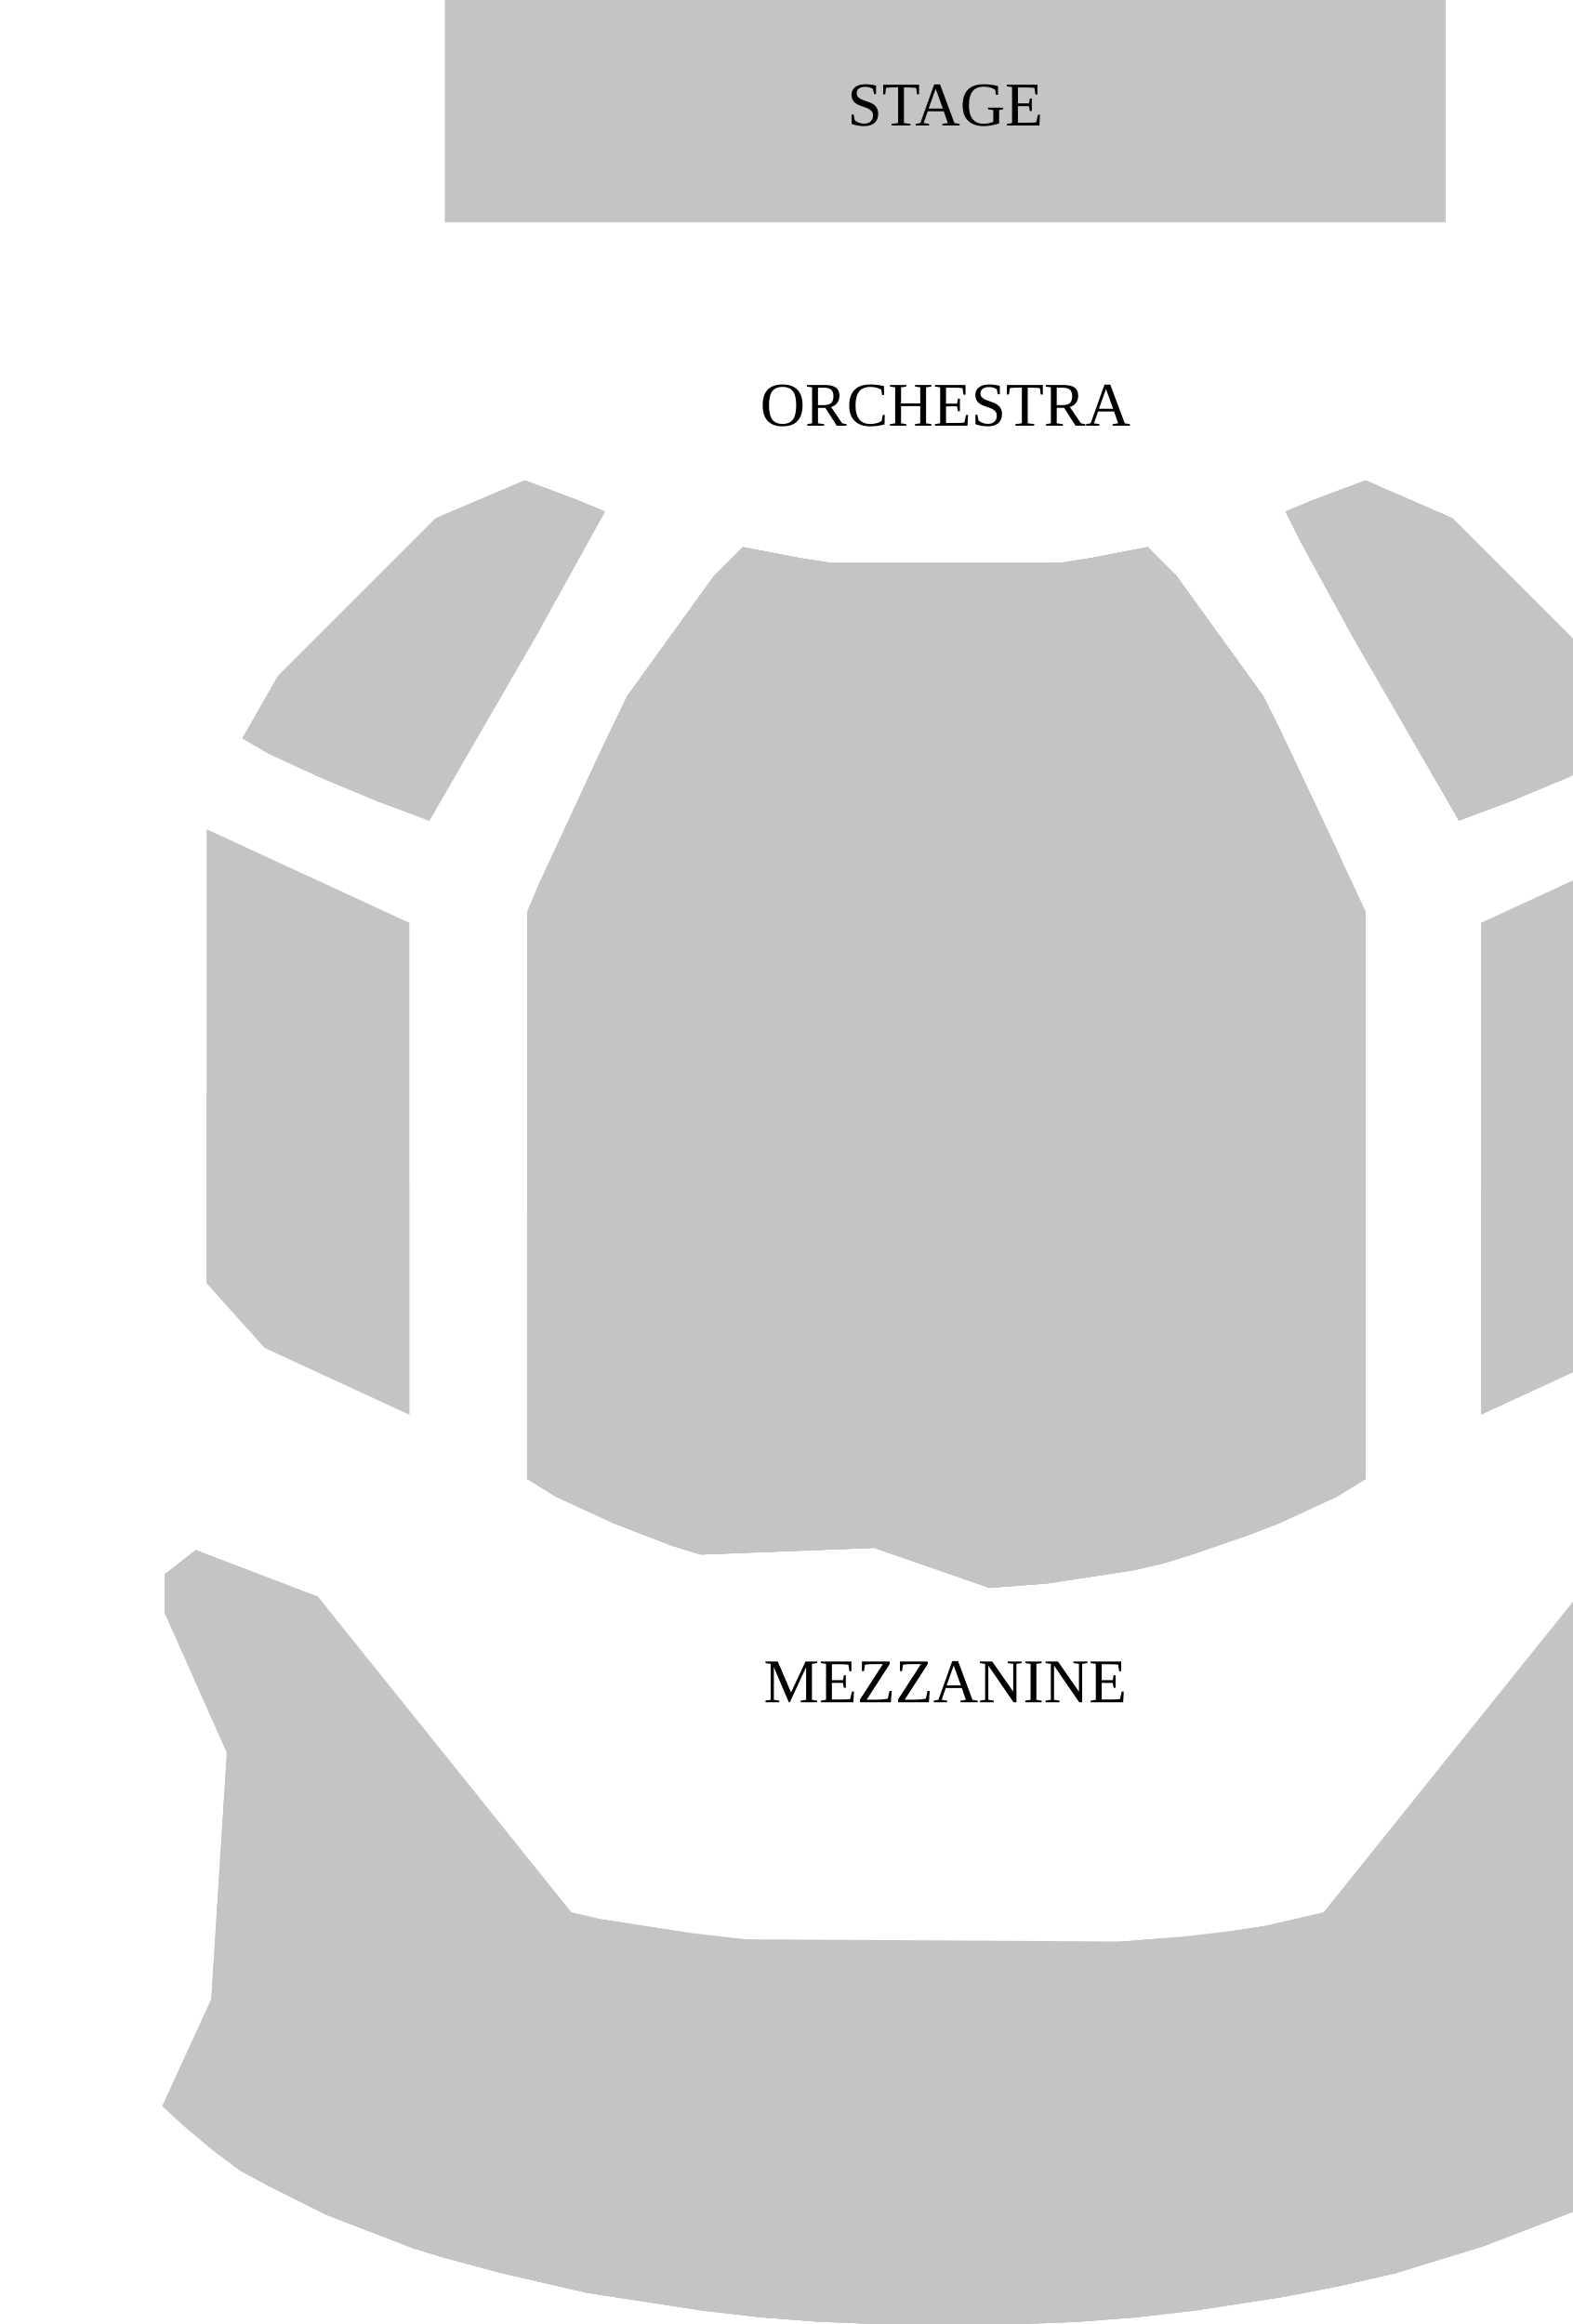
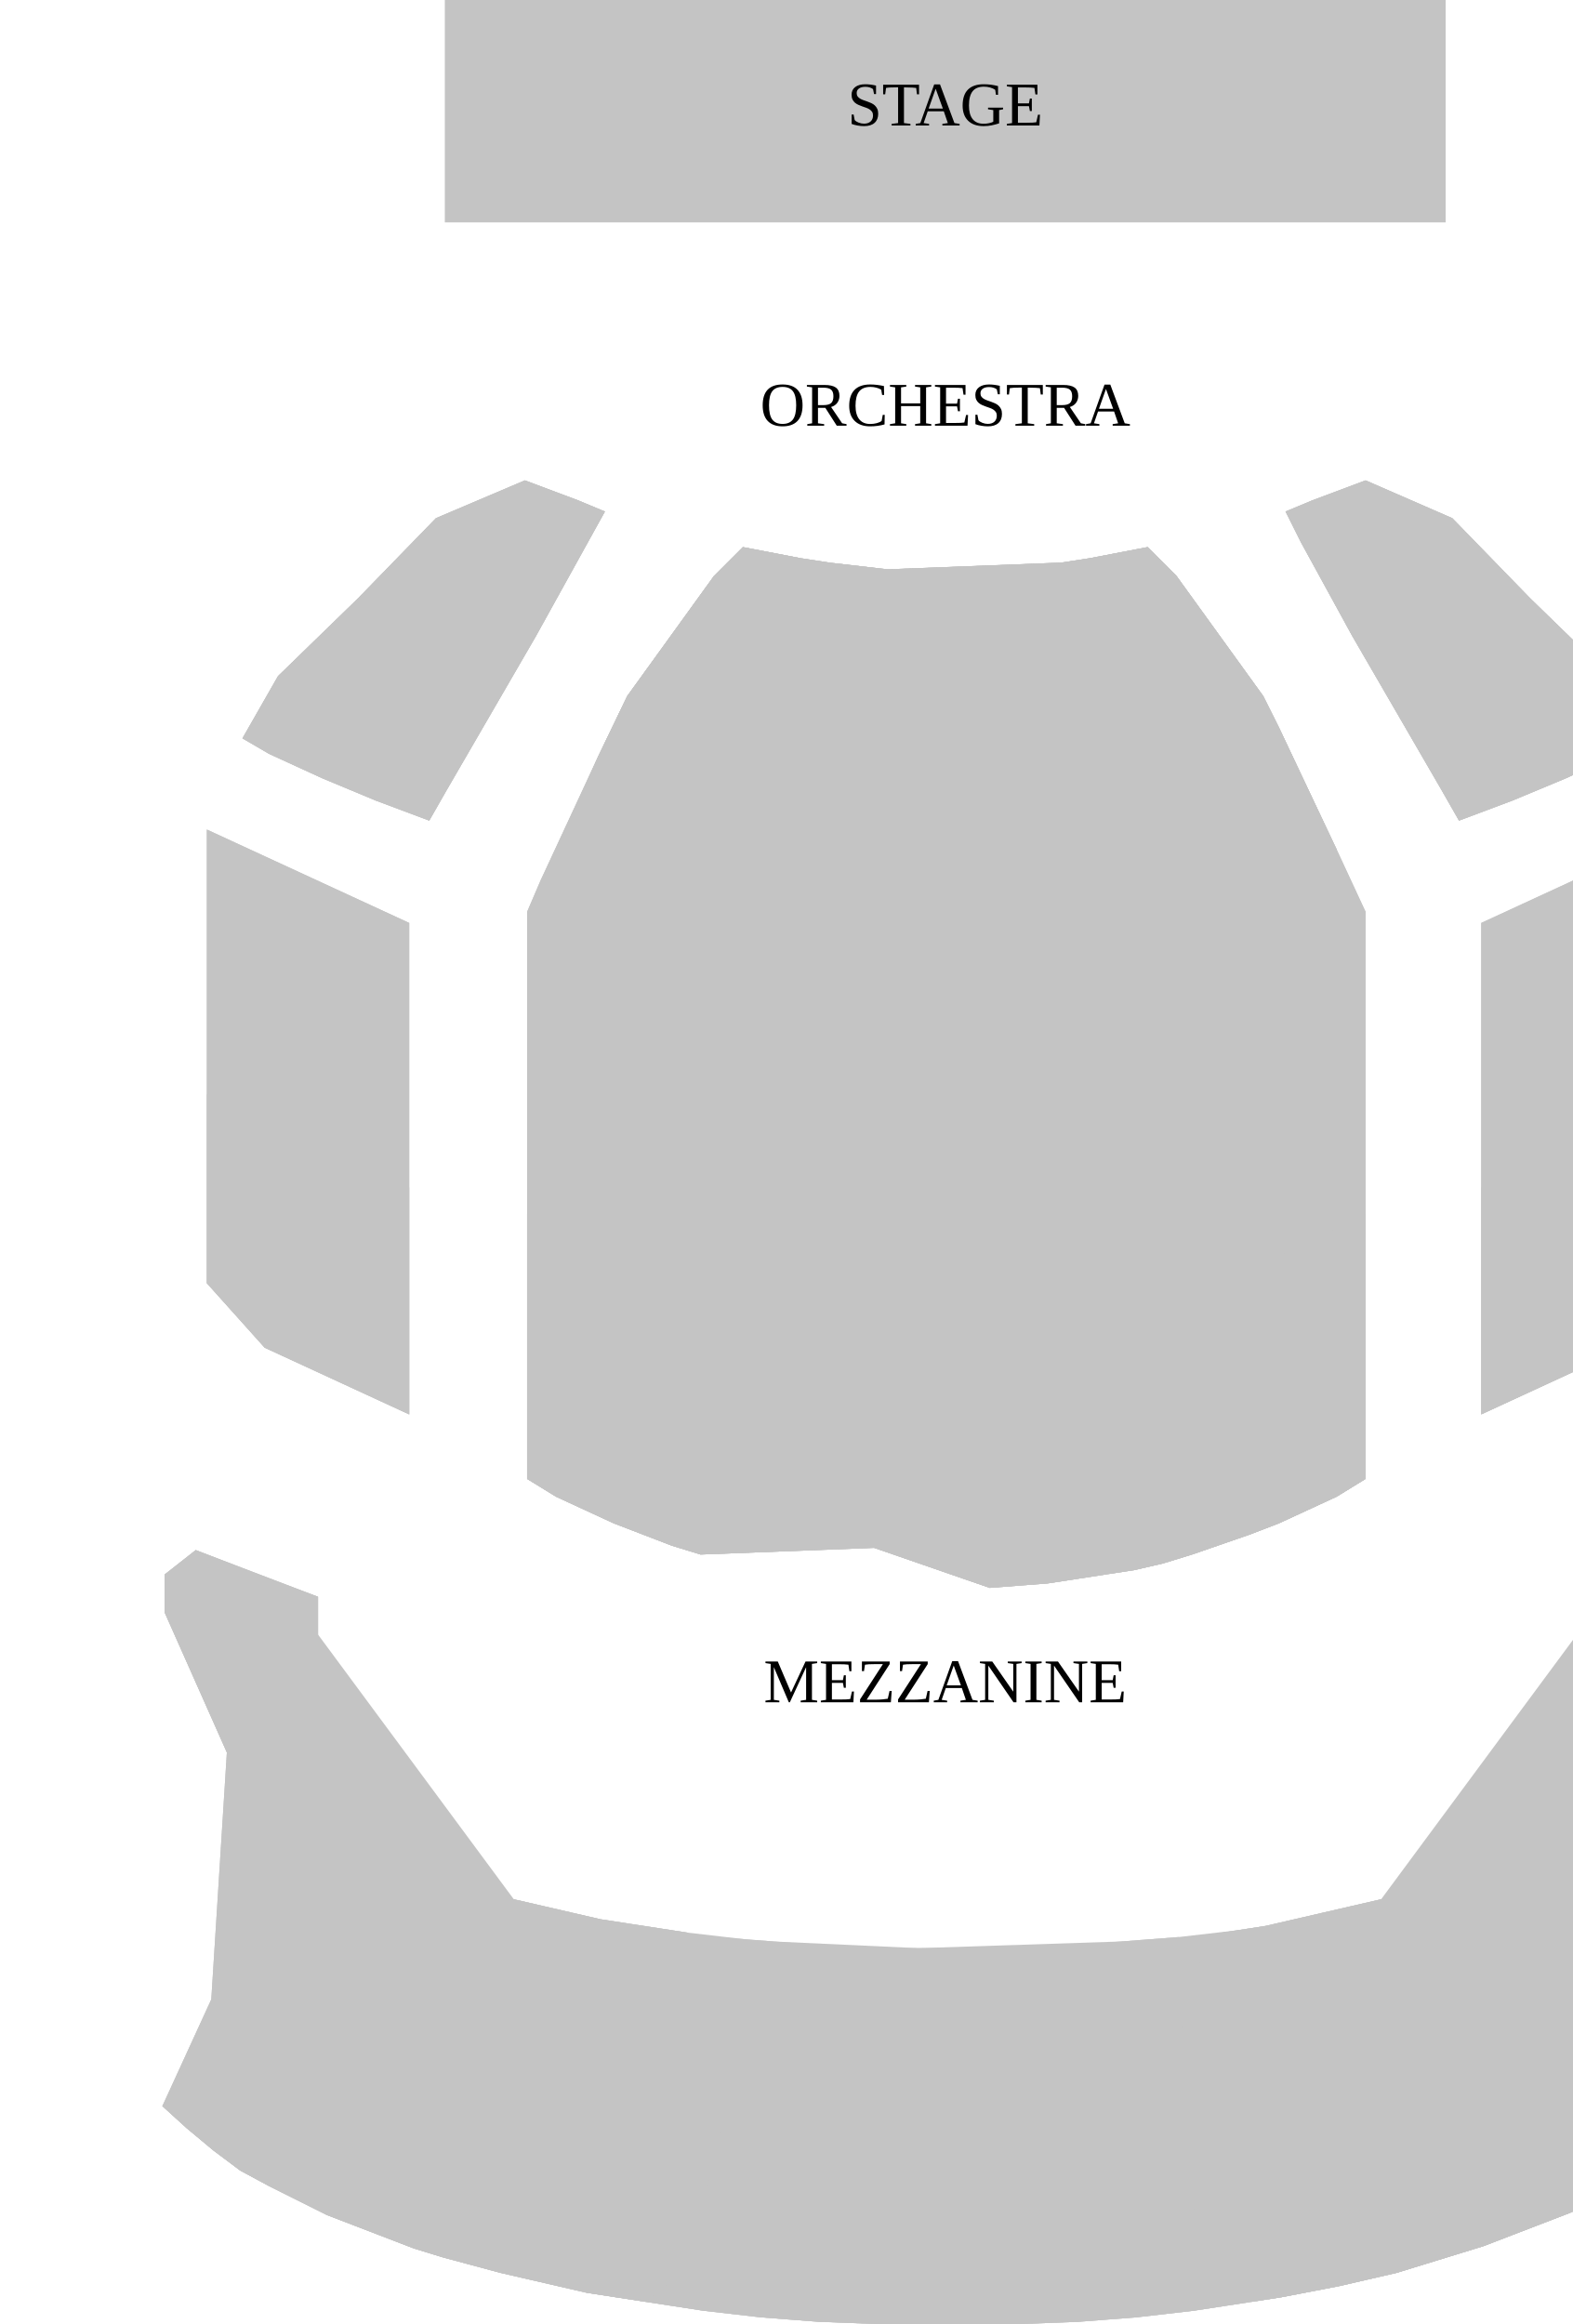
<svg xmlns="http://www.w3.org/2000/svg" viewbox="0 0 850.0 1201.884">
  <g id="stage">
    <rect x="200" y="0" width="450.0" height="100" fill="#C4C4C4" />
    <text font-size="28px" x="425.0" y="50.0" text-anchor="middle" dominant-baseline="middle">STAGE</text>
  </g>
  <g transform="translate(0, 100)">
    <g class="primary-clusters">
      <text x="425.0" y="85" font-size="28px" text-anchor="middle" dominant-baseline="middle">ORCHESTRA</text>
      <text x="425.0" y="659.0" font-size="28px" text-anchor="middle" dominant-baseline="middle">MEZZANINE</text>
      <g class="grouped-orchestra cluster0">
        <polygon data-section="orchestra" data-priority="-1" class="n/a" points="93.0,375.0 93.0,392.0 93.0,409.0 93.0,426.0 93.0,443.0 93.0,460.0 93.0,477.0 119.0,506.0 132.0,512.0 145.0,518.0 158.0,524.0 171.0,530.0 184.0,536.0 184.0,519.0 184.0,502.0 184.0,485.0 184.0,468.0 184.0,451.0 184.0,434.0 184.0,417.0 184.0,400.0 184.0,383.0 184.0,366.0 184.0,349.0 184.0,332.0 184.0,315.0 171.0,309.0 158.0,303.0 145.0,297.0 132.0,291.0 119.0,285.0 106.0,279.0 93.0,273.0 93.0,290.0 93.0,307.0 93.0,324.0 93.0,341.0 93.0,358.0 93.0,375.0" style="fill:#C4C4C4;" />
      </g>
      <g class="grouped-orchestra cluster1">
-         <polygon data-section="orchestra" data-priority="-1" class="n/a" points="117.0,218.0 109.0,232.0 121.0,239.0 145.0,250.0 157.0,255.0 169.0,260.0 193.0,269.0 241.0,186.0 272.0,130.0 260.0,125.0 236.0,116.0 196.0,133.0 125.0,204.0 117.0,218.0" style="fill:#C4C4C4;" />
+         <polygon data-section="orchestra" data-priority="-1" class="n/a" points="109.0,232.0 121.0,239.0 145.0,250.0 157.0,255.0 169.0,260.0 193.0,269.0 201.0,255.0 241.0,186.0 272.0,130.0 260.0,125.0 236.0,116.0 196.0,133.0 161.0,169.0 125.0,204.0 117.0,218.0 109.0,232.0" style="fill:#C4C4C4;" />
      </g>
      <g class="grouped-orchestra cluster2">
        <polygon data-section="orchestra" data-priority="-1" class="n/a" points="237.0,344.0 237.0,361.0 237.0,378.0 237.0,395.0 237.0,412.0 237.0,429.0 237.0,446.0 237.0,463.0 237.0,480.0 237.0,497.0 237.0,514.0 237.0,531.0 237.0,548.0 237.0,565.0 250.0,573.0 263.0,579.0 276.0,585.0 289.0,590.0 302.0,595.0 315.0,599.0 393.0,596.0 445.0,614.0 458.0,613.0 471.0,612.0 484.0,610.0 497.0,608.0 510.0,606.0 523.0,603.0 536.0,599.0 562.0,590.0 575.0,585.0 588.0,579.0 601.0,573.0 614.0,565.0 614.0,548.0 614.0,531.0 614.0,514.0 614.0,497.0 614.0,480.0 614.0,463.0 614.0,446.0 614.0,429.0 614.0,412.0 614.0,395.0 614.0,378.0 614.0,361.0 614.0,344.0 614.0,327.0 614.0,310.0 601.0,282.0 575.0,227.0 568.0,213.0 529.0,159.0 516.0,146.0 490.0,151.0 477.0,153.0 399.0,156.0 373.0,153.0 360.0,151.0 334.0,146.0 321.0,159.0 282.0,213.0 269.0,240.0 243.0,296.0 237.0,310.0 237.0,327.0 237.0,344.0" style="fill:#C4C4C4;" />
      </g>
      <g class="grouped-orchestra cluster3">
        <polygon data-section="orchestra" data-priority="-1" class="n/a" points="666.0,400.0 666.0,417.0 666.0,434.0 666.0,451.0 666.0,468.0 666.0,485.0 666.0,502.0 666.0,519.0 666.0,536.0 679.0,530.0 692.0,524.0 705.0,518.0 718.0,512.0 731.0,506.0 757.0,477.0 757.0,460.0 757.0,443.0 757.0,426.0 757.0,409.0 757.0,392.0 757.0,375.0 757.0,358.0 757.0,341.0 757.0,324.0 757.0,307.0 757.0,290.0 757.0,273.0 744.0,279.0 731.0,285.0 718.0,291.0 705.0,297.0 692.0,303.0 679.0,309.0 666.0,315.0 666.0,332.0 666.0,349.0 666.0,366.0 666.0,383.0 666.0,400.0" style="fill:#C4C4C4;" />
      </g>
      <g class="grouped-orchestra cluster4">
-         <polygon data-section="orchestra" data-priority="-1" class="n/a" points="578.0,130.0 585.0,144.0 608.0,186.0 656.0,269.0 680.0,260.0 692.0,255.0 704.0,250.0 728.0,239.0 740.0,232.0 732.0,218.0 724.0,204.0 653.0,133.0 614.0,116.0 590.0,125.0 578.0,130.0" style="fill:#C4C4C4;" />
+         <polygon data-section="orchestra" data-priority="-1" class="n/a" points="578.0,130.0 585.0,144.0 608.0,186.0 648.0,255.0 656.0,269.0 680.0,260.0 692.0,255.0 704.0,250.0 728.0,239.0 740.0,232.0 732.0,218.0 724.0,204.0 688.0,169.0 653.0,133.0 614.0,116.0 590.0,125.0 578.0,130.0" style="fill:#C4C4C4;" />
      </g>
      <g class="grouped-mezzanine cluster0">
-         <polygon data-section="mezzanine" data-priority="-1" class="n/a" points="102.0,688.0 95.0,799.0 73.0,847.0 84.0,857.0 96.0,867.0 108.0,876.0 121.0,883.0 147.0,896.0 160.0,901.0 173.0,906.0 186.0,911.0 199.0,915.0 225.0,922.0 238.0,925.0 251.0,928.0 264.0,931.0 277.0,933.0 290.0,935.0 303.0,937.0 316.0,939.0 342.0,942.0 355.0,943.0 368.0,944.0 394.0,945.0 407.0,945.0 420.0,945.0 433.0,945.0 446.0,945.0 459.0,945.0 485.0,944.0 498.0,943.0 511.0,942.0 537.0,939.0 550.0,937.0 563.0,935.0 576.0,933.0 602.0,928.0 615.0,925.0 628.0,922.0 641.0,918.0 654.0,914.0 667.0,910.0 680.0,905.0 693.0,900.0 706.0,895.0 719.0,889.0 732.0,882.0 745.0,875.0 757.0,866.0 780.0,847.0 758.0,798.0 750.0,688.0 778.0,625.0 778.0,608.0 764.0,597.0 736.0,608.0 709.0,618.0 709.0,635.0 709.0,652.0 621.0,754.0 608.0,757.0 595.0,760.0 582.0,763.0 569.0,766.0 556.0,768.0 530.0,771.0 517.0,772.0 504.0,773.0 491.0,774.0 478.0,775.0 452.0,776.0 413.0,776.0 400.0,776.0 374.0,775.0 361.0,774.0 348.0,773.0 335.0,772.0 309.0,769.0 296.0,767.0 283.0,765.0 270.0,763.0 257.0,760.0 244.0,757.0 231.0,754.0 143.0,652.0 143.0,635.0 143.0,618.0 116.0,608.0 88.0,597.0 74.0,608.0 74.0,625.0 102.0,688.0" style="fill:#C4C4C4;" />
+         <polygon data-section="mezzanine" data-priority="-1" class="n/a" points="102.0,688.0 95.0,799.0 73.0,847.0 84.0,857.0 96.0,867.0 108.0,876.0 121.0,883.0 147.0,896.0 160.0,901.0 173.0,906.0 186.0,911.0 199.0,915.0 225.0,922.0 238.0,925.0 251.0,928.0 264.0,931.0 277.0,933.0 290.0,935.0 303.0,937.0 316.0,939.0 342.0,942.0 355.0,943.0 368.0,944.0 394.0,945.0 407.0,945.0 420.0,945.0 433.0,945.0 446.0,945.0 459.0,945.0 485.0,944.0 498.0,943.0 511.0,942.0 537.0,939.0 550.0,937.0 563.0,935.0 576.0,933.0 602.0,928.0 615.0,925.0 628.0,922.0 641.0,918.0 654.0,914.0 667.0,910.0 680.0,905.0 693.0,900.0 706.0,895.0 719.0,889.0 732.0,882.0 745.0,875.0 757.0,866.0 780.0,847.0 758.0,798.0 750.0,688.0 778.0,625.0 778.0,608.0 764.0,597.0 736.0,608.0 709.0,618.0 709.0,635.0 709.0,652.0 647.0,747.0 634.0,751.0 621.0,754.0 608.0,757.0 595.0,760.0 582.0,763.0 569.0,766.0 556.0,768.0 530.0,771.0 517.0,772.0 504.0,773.0 491.0,774.0 478.0,775.0 452.0,776.0 413.0,776.0 400.0,776.0 374.0,775.0 361.0,774.0 348.0,773.0 335.0,772.0 309.0,769.0 296.0,767.0 283.0,765.0 270.0,763.0 257.0,760.0 244.0,757.0 231.0,754.0 218.0,751.0 205.0,747.0 143.0,652.0 143.0,635.0 143.0,618.0 116.0,608.0 88.0,597.0 74.0,608.0 74.0,625.0 102.0,688.0" style="fill:#C4C4C4;" />
      </g>
    </g>
    <g class="grouped-Orchestra">
      <polygon data-section="Orchestra" data-priority="0" class="52340" points="666.0,349.0 666.0,366.0 666.0,383.0 666.0,400.0 666.0,417.0 666.0,434.0 666.0,451.0 666.0,468.0 666.0,485.0 666.0,502.0 666.0,519.0 666.0,536.0 679.0,530.0 692.0,524.0 705.0,518.0 718.0,512.0 731.0,506.0 757.0,477.0 757.0,460.0 757.0,443.0 757.0,426.0 757.0,409.0 757.0,392.0 757.0,375.0 757.0,358.0 757.0,341.0 757.0,324.0 757.0,307.0 757.0,290.0 757.0,273.0 744.0,279.0 731.0,285.0 718.0,291.0 705.0,297.0 692.0,303.0 679.0,309.0 666.0,315.0 666.0,332.0 666.0,349.0" style="fill:#C4C4C4;" />
      <polygon data-section="Orchestra" data-priority="0" class="52340" points="93.0,375.0 93.0,392.0 93.0,409.0 93.0,426.0 93.0,443.0 93.0,460.0 93.0,477.0 119.0,506.0 132.0,512.0 145.0,518.0 158.0,524.0 171.0,530.0 184.0,536.0 184.0,519.0 184.0,502.0 184.0,485.0 184.0,468.0 184.0,451.0 184.0,434.0 184.0,417.0 184.0,400.0 184.0,383.0 184.0,366.0 184.0,349.0 184.0,332.0 184.0,315.0 171.0,309.0 158.0,303.0 145.0,297.0 132.0,291.0 119.0,285.0 106.0,279.0 93.0,273.0 93.0,290.0 93.0,307.0 93.0,324.0 93.0,341.0 93.0,358.0 93.0,375.0" style="fill:#C4C4C4;" />
      <polygon data-section="Orchestra" data-priority="0" class="52340" points="237.0,344.0 237.0,361.0 237.0,378.0 237.0,395.0 237.0,412.0 237.0,429.0 237.0,446.0 237.0,463.0 237.0,480.0 237.0,497.0 237.0,514.0 237.0,531.0 237.0,548.0 237.0,565.0 250.0,573.0 263.0,579.0 276.0,585.0 289.0,590.0 302.0,595.0 315.0,599.0 393.0,596.0 445.0,614.0 458.0,613.0 471.0,612.0 484.0,610.0 497.0,608.0 510.0,606.0 523.0,603.0 536.0,599.0 562.0,590.0 575.0,585.0 588.0,579.0 601.0,573.0 614.0,565.0 614.0,548.0 614.0,531.0 614.0,514.0 614.0,497.0 614.0,480.0 614.0,463.0 614.0,446.0 614.0,429.0 614.0,412.0 614.0,395.0 614.0,378.0 614.0,361.0 614.0,344.0 614.0,327.0 614.0,310.0 601.0,282.0 575.0,227.0 568.0,213.0 529.0,159.0 516.0,146.0 490.0,151.0 477.0,153.0 399.0,156.0 373.0,153.0 360.0,151.0 334.0,146.0 321.0,159.0 282.0,213.0 269.0,240.0 243.0,296.0 237.0,310.0 237.0,327.0 237.0,344.0" style="fill:#C4C4C4;" />
-       <polygon data-section="Orchestra" data-priority="0" class="52340" points="117.0,218.0 109.0,232.0 121.0,239.0 145.0,250.0 157.0,255.0 169.0,260.0 193.0,269.0 241.0,186.0 272.0,130.0 260.0,125.0 236.0,116.0 196.0,133.0 125.0,204.0 117.0,218.0" style="fill:#C4C4C4;" />
-       <polygon data-section="Orchestra" data-priority="0" class="52340" points="578.0,130.0 585.0,144.0 608.0,186.0 656.0,269.0 680.0,260.0 692.0,255.0 704.0,250.0 728.0,239.0 740.0,232.0 732.0,218.0 724.0,204.0 653.0,133.0 614.0,116.0 590.0,125.0 578.0,130.0" style="fill:#C4C4C4;" />
+       <polygon data-section="Orchestra" data-priority="0" class="52340" points="109.0,232.0 121.0,239.0 145.0,250.0 157.0,255.0 169.0,260.0 193.0,269.0 201.0,255.0 241.0,186.0 272.0,130.0 260.0,125.0 236.0,116.0 196.0,133.0 161.0,169.0 125.0,204.0 117.0,218.0 109.0,232.0" style="fill:#C4C4C4;" />
+       <polygon data-section="Orchestra" data-priority="0" class="52340" points="578.0,130.0 585.0,144.0 608.0,186.0 648.0,255.0 656.0,269.0 680.0,260.0 692.0,255.0 704.0,250.0 728.0,239.0 740.0,232.0 732.0,218.0 724.0,204.0 688.0,169.0 653.0,133.0 614.0,116.0 590.0,125.0 578.0,130.0" style="fill:#C4C4C4;" />
    </g>
    <g class="grouped-Last Row Mezzanine">
-       <polygon data-section="Last Row Mezzanine" data-priority="1" class="52328" points="121.0,883.0 147.0,896.0 160.0,901.0 173.0,906.0 186.0,911.0 199.0,915.0 225.0,922.0 238.0,925.0 251.0,928.0 264.0,931.0 277.0,933.0 290.0,935.0 303.0,937.0 316.0,939.0 342.0,942.0 355.0,943.0 368.0,944.0 394.0,945.0 407.0,945.0 420.0,945.0 433.0,945.0 446.0,945.0 459.0,945.0 485.0,944.0 498.0,943.0 511.0,942.0 537.0,939.0 550.0,937.0 563.0,935.0 576.0,933.0 602.0,928.0 615.0,925.0 628.0,922.0 641.0,918.0 654.0,914.0 667.0,910.0 680.0,905.0 693.0,900.0 706.0,895.0 719.0,889.0 732.0,882.0 745.0,875.0 757.0,866.0 780.0,847.0 751.0,853.0 556.1,918.0 504.1,924.0 491.1,925.0 478.1,926.0 374.1,926.0 361.1,925.0 348.1,924.0 296.1,918.0 101.0,853.0 73.0,847.0 84.0,857.0 96.0,867.0 108.0,876.0 121.0,883.0" style="fill:#C4C4C4;" />
+       <polygon data-section="Last Row Mezzanine" data-priority="1" class="52328" points="96.0,867.0 108.0,876.0 121.0,883.0 147.0,896.0 160.0,901.0 173.0,906.0 186.0,911.0 199.0,915.0 225.0,922.0 238.0,925.0 251.0,928.0 264.0,931.0 277.0,933.0 290.0,935.0 303.0,937.0 316.0,939.0 342.0,942.0 355.0,943.0 368.0,944.0 394.0,945.0 407.0,945.0 420.0,945.0 433.0,945.0 446.0,945.0 459.0,945.0 485.0,944.0 498.0,943.0 511.0,942.0 537.0,939.0 550.0,937.0 563.0,935.0 576.0,933.0 602.0,928.0 615.0,925.0 628.0,922.0 641.0,918.0 654.0,914.0 667.0,910.0 680.0,905.0 693.0,900.0 706.0,895.0 719.0,889.0 732.0,882.0 745.0,875.0 757.0,866.0 780.0,847.0 758.0,814.0 680.0,853.0 628.0,869.0 602.0,875.0 511.0,889.0 498.0,890.0 485.0,891.0 381.0,892.0 329.0,888.0 290.0,883.0 251.0,876.0 238.0,873.0 212.0,866.0 199.0,862.0 95.0,815.0 73.0,847.0 84.0,857.0 96.0,867.0" style="fill:#C4C4C4;" />
    </g>
    <g class="grouped-Rear Mezzanine">
-       <polygon data-section="Rear Mezzanine" data-priority="1" class="52329" points="84.0,857.0 96.0,867.0 108.0,876.0 121.0,883.0 147.0,896.0 160.0,901.0 173.0,906.0 186.0,911.0 199.0,915.0 225.0,922.0 238.0,925.0 251.0,928.0 264.0,931.0 277.0,933.0 290.0,935.0 303.0,937.0 316.0,939.0 342.0,942.0 355.0,943.0 368.0,944.0 394.0,945.0 407.0,945.0 420.0,945.0 433.0,945.0 446.0,945.0 459.0,945.0 485.0,944.0 498.0,943.0 511.0,942.0 537.0,939.0 550.0,937.0 563.0,935.0 576.0,933.0 602.0,928.0 615.0,925.0 628.0,922.0 641.0,918.0 654.0,914.0 667.0,910.0 680.0,905.0 693.0,900.0 706.0,895.0 719.0,889.0 732.0,882.0 745.0,875.0 757.0,866.0 780.0,847.0 758.0,814.0 628.0,869.0 602.0,875.0 511.0,889.0 498.0,890.0 485.0,891.0 381.0,892.0 329.0,888.0 290.0,883.0 251.0,876.0 238.0,873.0 212.0,866.0 95.0,815.0 73.0,847.0 84.0,857.0" style="fill:#C4C4C4;" />
+       <polygon data-section="Rear Mezzanine" data-priority="1" class="52329" points="96.0,867.0 108.0,876.0 121.0,883.0 147.0,896.0 160.0,901.0 173.0,906.0 186.0,911.0 199.0,915.0 225.0,922.0 238.0,925.0 251.0,928.0 264.0,931.0 277.0,933.0 290.0,935.0 303.0,937.0 316.0,939.0 342.0,942.0 355.0,943.0 368.0,944.0 394.0,945.0 407.0,945.0 420.0,945.0 433.0,945.0 446.0,945.0 459.0,945.0 485.0,944.0 498.0,943.0 511.0,942.0 537.0,939.0 550.0,937.0 563.0,935.0 576.0,933.0 602.0,928.0 615.0,925.0 628.0,922.0 641.0,918.0 654.0,914.0 667.0,910.0 680.0,905.0 693.0,900.0 706.0,895.0 719.0,889.0 732.0,882.0 745.0,875.0 757.0,866.0 780.0,847.0 758.0,814.0 680.0,853.0 628.0,869.0 602.0,875.0 511.0,889.0 498.0,890.0 485.0,891.0 381.0,892.0 329.0,888.0 290.0,883.0 251.0,876.0 238.0,873.0 212.0,866.0 199.0,862.0 95.0,815.0 73.0,847.0 84.0,857.0 96.0,867.0" style="fill:#C4C4C4;" />
    </g>
    <g class="grouped-Mid Mezzanine">
-       <polygon data-section="Mid Mezzanine" data-priority="1" class="52330" points="121.0,815.0 134.0,822.0 160.0,833.0 173.0,838.0 186.0,842.0 199.0,846.0 212.0,850.0 225.0,854.0 238.0,857.0 251.0,860.0 264.0,863.0 277.0,865.0 290.0,867.0 303.0,869.0 316.0,871.0 329.0,872.0 342.0,873.0 355.0,874.0 368.0,875.0 381.0,876.0 394.0,877.0 407.0,877.0 420.0,877.0 433.0,877.0 446.0,877.0 459.0,877.0 472.0,876.0 485.0,875.0 498.0,874.0 511.0,873.0 524.0,872.0 550.0,869.0 563.0,867.0 576.0,865.0 589.0,862.0 602.0,859.0 615.0,856.0 628.0,853.0 641.0,850.0 654.0,846.0 667.0,842.0 680.0,837.0 693.0,832.0 706.0,827.0 719.0,821.0 732.0,814.0 745.0,806.0 725.0,750.0 608.0,789.0 491.0,807.0 452.0,809.0 361.0,807.0 309.0,801.0 296.0,799.0 244.0,790.0 127.0,750.0 108.0,807.0 121.0,815.0" style="fill:#C4C4C4;" />
+       <polygon data-section="Mid Mezzanine" data-priority="1" class="52330" points="134.0,822.0 160.0,833.0 173.0,838.0 186.0,842.0 199.0,846.0 212.0,850.0 225.0,854.0 238.0,857.0 251.0,860.0 264.0,863.0 277.0,865.0 290.0,867.0 303.0,869.0 316.0,871.0 329.0,872.0 342.0,873.0 355.0,874.0 368.0,875.0 381.0,876.0 394.0,877.0 407.0,877.0 420.0,877.0 433.0,877.0 446.0,877.0 459.0,877.0 472.0,876.0 485.0,875.0 498.0,874.0 511.0,873.0 524.0,872.0 550.0,869.0 563.0,867.0 576.0,865.0 589.0,862.0 602.0,859.0 615.0,856.0 628.0,853.0 641.0,850.0 654.0,846.0 667.0,842.0 680.0,837.0 693.0,832.0 706.0,827.0 719.0,821.0 732.0,814.0 745.0,806.0 725.0,750.0 647.0,779.0 608.0,789.0 595.0,792.0 491.0,807.0 452.0,809.0 361.0,807.0 309.0,801.0 296.0,799.0 244.0,790.0 231.0,787.0 127.0,750.0 108.0,807.0 121.0,815.0 134.0,822.0" style="fill:#C4C4C4;" />
    </g>
    <g class="grouped-Rear Orchestra">
      <polygon data-section="Rear Orchestra" data-priority="1" class="56790" points="679.0,428.0 666.0,434.0 666.0,451.0 666.0,468.0 666.0,485.0 666.0,502.0 666.0,519.0 666.0,536.0 679.0,530.0 692.0,524.0 705.0,518.0 718.0,512.0 731.0,506.0 757.0,477.0 757.0,460.0 757.0,443.0 757.0,426.0 757.0,409.0 757.0,392.0 744.0,398.0 731.0,404.0 718.0,410.0 705.0,416.0 692.0,422.0 679.0,428.0" style="fill:#C4C4C4;" />
      <polygon data-section="Rear Orchestra" data-priority="1" class="56790" points="237.0,548.0 237.0,565.0 250.0,573.0 263.0,579.0 276.0,585.0 289.0,590.0 302.0,595.0 315.0,599.0 393.0,596.0 445.0,614.0 458.0,613.0 471.0,612.0 484.0,610.0 497.0,608.0 510.0,606.0 523.0,603.0 536.0,599.0 562.0,590.0 575.0,585.0 588.0,579.0 601.0,573.0 614.0,565.0 614.0,548.0 614.0,531.0 614.0,514.0 614.0,497.0 614.0,480.0 614.0,463.0 614.0,446.0 562.0,471.0 484.0,491.0 458.0,494.0 393.0,494.0 367.0,491.0 289.0,471.0 237.0,446.0 237.0,463.0 237.0,480.0 237.0,497.0 237.0,514.0 237.0,531.0 237.0,548.0" style="fill:#C4C4C4;" />
      <polygon data-section="Rear Orchestra" data-priority="1" class="56790" points="93.0,460.0 93.0,477.0 119.0,506.0 132.0,512.0 145.0,518.0 158.0,524.0 171.0,530.0 184.0,536.0 184.0,519.0 184.0,502.0 184.0,485.0 184.0,468.0 184.0,451.0 184.0,434.0 171.0,428.0 158.0,422.0 145.0,416.0 132.0,410.0 119.0,404.0 106.0,398.0 93.0,392.0 93.0,409.0 93.0,426.0 93.0,443.0 93.0,460.0" style="fill:#C4C4C4;" />
    </g>
    <g class="grouped-Mezzanine Sides">
-       <polygon data-section="Mezzanine Sides" data-priority="2" class="52333" points="95.0,799.0 73.0,847.0 84.0,857.0 96.0,867.0 108.0,876.0 121.0,883.0 147.0,896.0 160.0,901.0 173.0,906.0 186.0,911.0 199.0,915.0 225.0,922.0 238.0,925.0 251.0,928.0 264.0,931.0 277.0,933.0 290.0,935.0 309.1,920.0 329.0,839.0 309.0,769.0 296.0,767.0 283.0,765.0 270.0,763.0 257.0,760.0 244.0,757.0 231.0,754.0 143.0,652.0 143.0,635.0 143.0,618.0 88.0,597.0 74.0,608.0 74.0,625.0 102.0,688.0 95.0,799.0" style="fill:#C4C4C4;" />
-       <polygon data-section="Mezzanine Sides" data-priority="2" class="52333" points="524.0,839.0 543.1,920.0 563.0,935.0 576.0,933.0 602.0,928.0 615.0,925.0 628.0,922.0 641.0,918.0 654.0,914.0 667.0,910.0 680.0,905.0 693.0,900.0 706.0,895.0 719.0,889.0 732.0,882.0 745.0,875.0 757.0,866.0 780.0,847.0 758.0,798.0 750.0,688.0 778.0,625.0 778.0,608.0 764.0,597.0 709.0,618.0 709.0,635.0 709.0,652.0 621.0,754.0 608.0,757.0 595.0,760.0 582.0,763.0 569.0,766.0 556.0,768.0 543.0,770.0 524.0,839.0" style="fill:#C4C4C4;" />
+       <polygon data-section="Mezzanine Sides" data-priority="2" class="52333" points="95.0,799.0 73.0,847.0 84.0,857.0 96.0,867.0 108.0,876.0 121.0,883.0 147.0,896.0 160.0,901.0 173.0,906.0 186.0,911.0 199.0,915.0 225.0,922.0 238.0,925.0 251.0,928.0 264.0,931.0 277.0,933.0 290.0,935.0 309.1,920.0 329.0,839.0 309.0,769.0 296.0,767.0 283.0,765.0 270.0,763.0 257.0,760.0 244.0,757.0 231.0,754.0 218.0,751.0 205.0,747.0 143.0,669.0 143.0,652.0 143.0,635.0 143.0,618.0 88.0,597.0 74.0,608.0 74.0,625.0 102.0,688.0 95.0,799.0" style="fill:#C4C4C4;" />
+       <polygon data-section="Mezzanine Sides" data-priority="2" class="52333" points="524.0,839.0 543.1,920.0 563.0,935.0 576.0,933.0 602.0,928.0 615.0,925.0 628.0,922.0 641.0,918.0 654.0,914.0 667.0,910.0 680.0,905.0 693.0,900.0 706.0,895.0 719.0,889.0 732.0,882.0 745.0,875.0 757.0,866.0 780.0,847.0 758.0,798.0 750.0,688.0 778.0,625.0 778.0,608.0 764.0,597.0 709.0,618.0 709.0,635.0 709.0,652.0 709.0,669.0 647.0,747.0 634.0,751.0 621.0,754.0 608.0,757.0 595.0,760.0 582.0,763.0 569.0,766.0 556.0,768.0 543.0,770.0 524.0,839.0" style="fill:#C4C4C4;" />
    </g>
    <g class="grouped-Front Mezzanine Center">
-       <polygon data-section="Front Mezzanine Center" data-priority="2" class="52338" points="335.0,772.0 322.0,771.0 322.0,787.0 335.0,789.0 348.0,790.0 361.0,791.0 374.0,792.0 387.0,793.0 400.0,793.0 413.0,793.0 426.0,793.0 439.0,793.0 452.0,793.0 465.0,793.0 478.0,792.0 491.0,791.0 504.0,790.0 517.0,789.0 530.0,787.0 530.0,771.0 517.0,772.0 504.0,773.0 335.0,772.0" style="fill:#C4C4C4;" />
+       <polygon data-section="Front Mezzanine Center" data-priority="2" class="52338" points="335.0,772.0 322.0,771.0 322.0,787.0 335.0,789.0 348.0,790.0 361.0,791.0 374.0,792.0 387.0,793.0 400.0,793.0 413.0,793.0 426.0,793.0 439.0,793.0 452.0,793.0 465.0,793.0 478.0,792.0 491.0,791.0 504.0,790.0 517.0,789.0 530.0,787.0 530.0,771.0 517.0,772.0 504.0,773.0 413.0,776.0 348.0,773.0 335.0,772.0" style="fill:#C4C4C4;" />
    </g>
    <g class="grouped-Premiums">
-       <polygon data-section="Premiums" data-priority="2" class="56789" points="250.0,283.0 263.0,289.0 276.0,295.0 289.0,300.0 302.0,305.0 315.0,309.0 328.0,313.0 341.0,316.0 354.0,318.0 367.0,320.0 380.0,322.0 393.0,323.0 406.0,324.0 419.0,325.0 432.0,325.0 445.0,324.0 458.0,323.0 471.0,322.0 484.0,320.0 497.0,318.0 510.0,316.0 523.0,313.0 536.0,309.0 549.0,305.0 562.0,300.0 575.0,295.0 588.0,289.0 601.0,282.0 575.0,227.0 568.0,213.0 529.0,159.0 516.0,146.0 490.0,151.0 477.0,153.0 373.0,153.0 360.0,151.0 334.0,146.0 321.0,159.0 282.0,213.0 269.0,240.0 250.0,283.0" style="fill:#C4C4C4;" />
+       <polygon data-section="Premiums" data-priority="2" class="56789" points="263.0,289.0 276.0,295.0 289.0,300.0 302.0,305.0 315.0,309.0 328.0,313.0 341.0,316.0 354.0,318.0 367.0,320.0 380.0,322.0 393.0,323.0 406.0,324.0 419.0,325.0 432.0,325.0 445.0,324.0 458.0,323.0 471.0,322.0 484.0,320.0 497.0,318.0 510.0,316.0 523.0,313.0 536.0,309.0 549.0,305.0 562.0,300.0 575.0,295.0 588.0,289.0 601.0,282.0 575.0,227.0 568.0,213.0 529.0,159.0 516.0,146.0 490.0,151.0 477.0,153.0 399.0,156.0 373.0,153.0 360.0,151.0 334.0,146.0 321.0,159.0 282.0,213.0 269.0,240.0 250.0,283.0 263.0,289.0" style="fill:#C4C4C4;" />
    </g>
    <g class="grouped-Mid Premiums">
-       <polygon data-section="Mid Premiums" data-priority="2" class="58008" points="250.0,283.0 263.0,289.0 276.0,295.0 289.0,300.0 302.0,305.0 315.0,309.0 328.0,313.0 341.0,316.0 354.0,318.0 367.0,320.0 380.0,322.0 393.0,323.0 406.0,324.0 419.0,325.0 432.0,325.0 445.0,324.0 458.0,323.0 471.0,322.0 484.0,320.0 497.0,318.0 510.0,316.0 523.0,313.0 536.0,309.0 549.0,305.0 562.0,300.0 575.0,295.0 588.0,289.0 601.0,282.0 575.0,227.0 568.0,213.0 529.0,159.0 516.0,146.0 490.0,151.0 477.0,153.0 373.0,153.0 360.0,151.0 334.0,146.0 321.0,159.0 282.0,213.0 269.0,240.0 250.0,283.0" style="fill:#C4C4C4;" />
+       <polygon data-section="Mid Premiums" data-priority="2" class="58008" points="263.0,289.0 276.0,295.0 289.0,300.0 302.0,305.0 315.0,309.0 328.0,313.0 341.0,316.0 354.0,318.0 367.0,320.0 380.0,322.0 393.0,323.0 406.0,324.0 419.0,325.0 432.0,325.0 445.0,324.0 458.0,323.0 471.0,322.0 484.0,320.0 497.0,318.0 510.0,316.0 523.0,313.0 536.0,309.0 549.0,305.0 562.0,300.0 575.0,295.0 588.0,289.0 601.0,282.0 575.0,227.0 568.0,213.0 529.0,159.0 516.0,146.0 490.0,151.0 477.0,153.0 399.0,156.0 373.0,153.0 360.0,151.0 334.0,146.0 321.0,159.0 282.0,213.0 269.0,240.0 250.0,283.0 263.0,289.0" style="fill:#C4C4C4;" />
    </g>
    <g class="grouped-Front Mezzanine Sides">
-       <polygon data-section="Front Mezzanine Sides" data-priority="3" class="52334" points="127.0,733.0 140.0,740.0 153.0,746.0 166.0,751.0 192.0,760.0 205.0,764.0 218.0,768.0 231.0,771.0 244.0,774.0 257.0,777.0 283.0,782.0 296.0,784.0 309.0,786.0 309.0,769.0 296.0,767.0 283.0,765.0 270.0,763.0 257.0,760.0 143.0,618.0 88.0,597.0 74.0,608.0 74.0,625.0 102.0,688.0 127.0,733.0" style="fill:#C4C4C4;" />
-       <polygon data-section="Front Mezzanine Sides" data-priority="3" class="52334" points="660.0,760.0 673.0,756.0 686.0,751.0 699.0,746.0 712.0,740.0 725.0,734.0 750.0,688.0 778.0,625.0 778.0,608.0 764.0,597.0 709.0,618.0 595.0,760.0 582.0,763.0 569.0,766.0 556.0,768.0 543.0,770.0 543.0,786.0 556.0,784.0 569.0,782.0 595.0,777.0 608.0,774.0 621.0,771.0 634.0,768.0 647.0,764.0 660.0,760.0" style="fill:#C4C4C4;" />
+       <polygon data-section="Front Mezzanine Sides" data-priority="3" class="52334" points="74.0,625.0 102.0,688.0 127.0,733.0 140.0,740.0 153.0,746.0 166.0,751.0 192.0,760.0 205.0,764.0 218.0,768.0 231.0,771.0 244.0,774.0 257.0,777.0 283.0,782.0 296.0,784.0 309.0,786.0 309.0,769.0 296.0,767.0 283.0,765.0 270.0,763.0 257.0,760.0 244.0,757.0 231.0,754.0 143.0,635.0 143.0,618.0 88.0,597.0 74.0,608.0 74.0,625.0" style="fill:#C4C4C4;" />
+       <polygon data-section="Front Mezzanine Sides" data-priority="3" class="52334" points="709.0,635.0 621.0,754.0 608.0,757.0 595.0,760.0 582.0,763.0 569.0,766.0 556.0,768.0 543.0,770.0 543.0,786.0 556.0,784.0 569.0,782.0 595.0,777.0 608.0,774.0 621.0,771.0 634.0,768.0 647.0,764.0 660.0,760.0 673.0,756.0 686.0,751.0 699.0,746.0 712.0,740.0 725.0,734.0 750.0,688.0 778.0,625.0 778.0,608.0 764.0,597.0 709.0,618.0 709.0,635.0" style="fill:#C4C4C4;" />
    </g>
    <g class="grouped-Orchestra Front Sides/Rear Orchestra Center">
-       <polygon data-section="Orchestra Front Sides/Rear Orchestra Center" data-priority="3" class="52348" points="578.0,130.0 585.0,144.0 608.0,186.0 656.0,269.0 680.0,260.0 692.0,255.0 704.0,250.0 728.0,239.0 740.0,232.0 732.0,218.0 724.0,204.0 653.0,133.0 614.0,116.0 590.0,125.0 578.0,130.0" style="fill:#C4C4C4;" />
-       <polygon data-section="Orchestra Front Sides/Rear Orchestra Center" data-priority="3" class="52348" points="117.0,218.0 109.0,232.0 121.0,239.0 145.0,250.0 157.0,255.0 169.0,260.0 193.0,269.0 241.0,186.0 272.0,130.0 260.0,125.0 236.0,116.0 196.0,133.0 125.0,204.0 117.0,218.0" style="fill:#C4C4C4;" />
+       <polygon data-section="Orchestra Front Sides/Rear Orchestra Center" data-priority="3" class="52348" points="578.0,130.0 585.0,144.0 608.0,186.0 648.0,255.0 656.0,269.0 680.0,260.0 692.0,255.0 704.0,250.0 728.0,239.0 740.0,232.0 732.0,218.0 724.0,204.0 688.0,169.0 653.0,133.0 614.0,116.0 590.0,125.0 578.0,130.0" style="fill:#C4C4C4;" />
+       <polygon data-section="Orchestra Front Sides/Rear Orchestra Center" data-priority="3" class="52348" points="121.0,239.0 145.0,250.0 157.0,255.0 169.0,260.0 193.0,269.0 201.0,255.0 241.0,186.0 272.0,130.0 260.0,125.0 236.0,116.0 196.0,133.0 161.0,169.0 125.0,204.0 117.0,218.0 109.0,232.0 121.0,239.0" style="fill:#C4C4C4;" />
      <polygon data-section="Orchestra Front Sides/Rear Orchestra Center" data-priority="3" class="52348" points="237.0,548.0 237.0,565.0 250.0,573.0 263.0,579.0 276.0,585.0 289.0,590.0 302.0,595.0 315.0,599.0 393.0,596.0 445.0,614.0 458.0,613.0 471.0,612.0 484.0,610.0 497.0,608.0 510.0,606.0 523.0,603.0 536.0,599.0 562.0,590.0 575.0,585.0 588.0,579.0 601.0,573.0 614.0,565.0 614.0,548.0 614.0,531.0 614.0,514.0 614.0,497.0 614.0,480.0 614.0,463.0 614.0,446.0 562.0,471.0 484.0,491.0 458.0,494.0 393.0,494.0 367.0,491.0 289.0,471.0 237.0,446.0 237.0,463.0 237.0,480.0 237.0,497.0 237.0,514.0 237.0,531.0 237.0,548.0" style="fill:#C4C4C4;" />
    </g>
  </g>
</svg>
